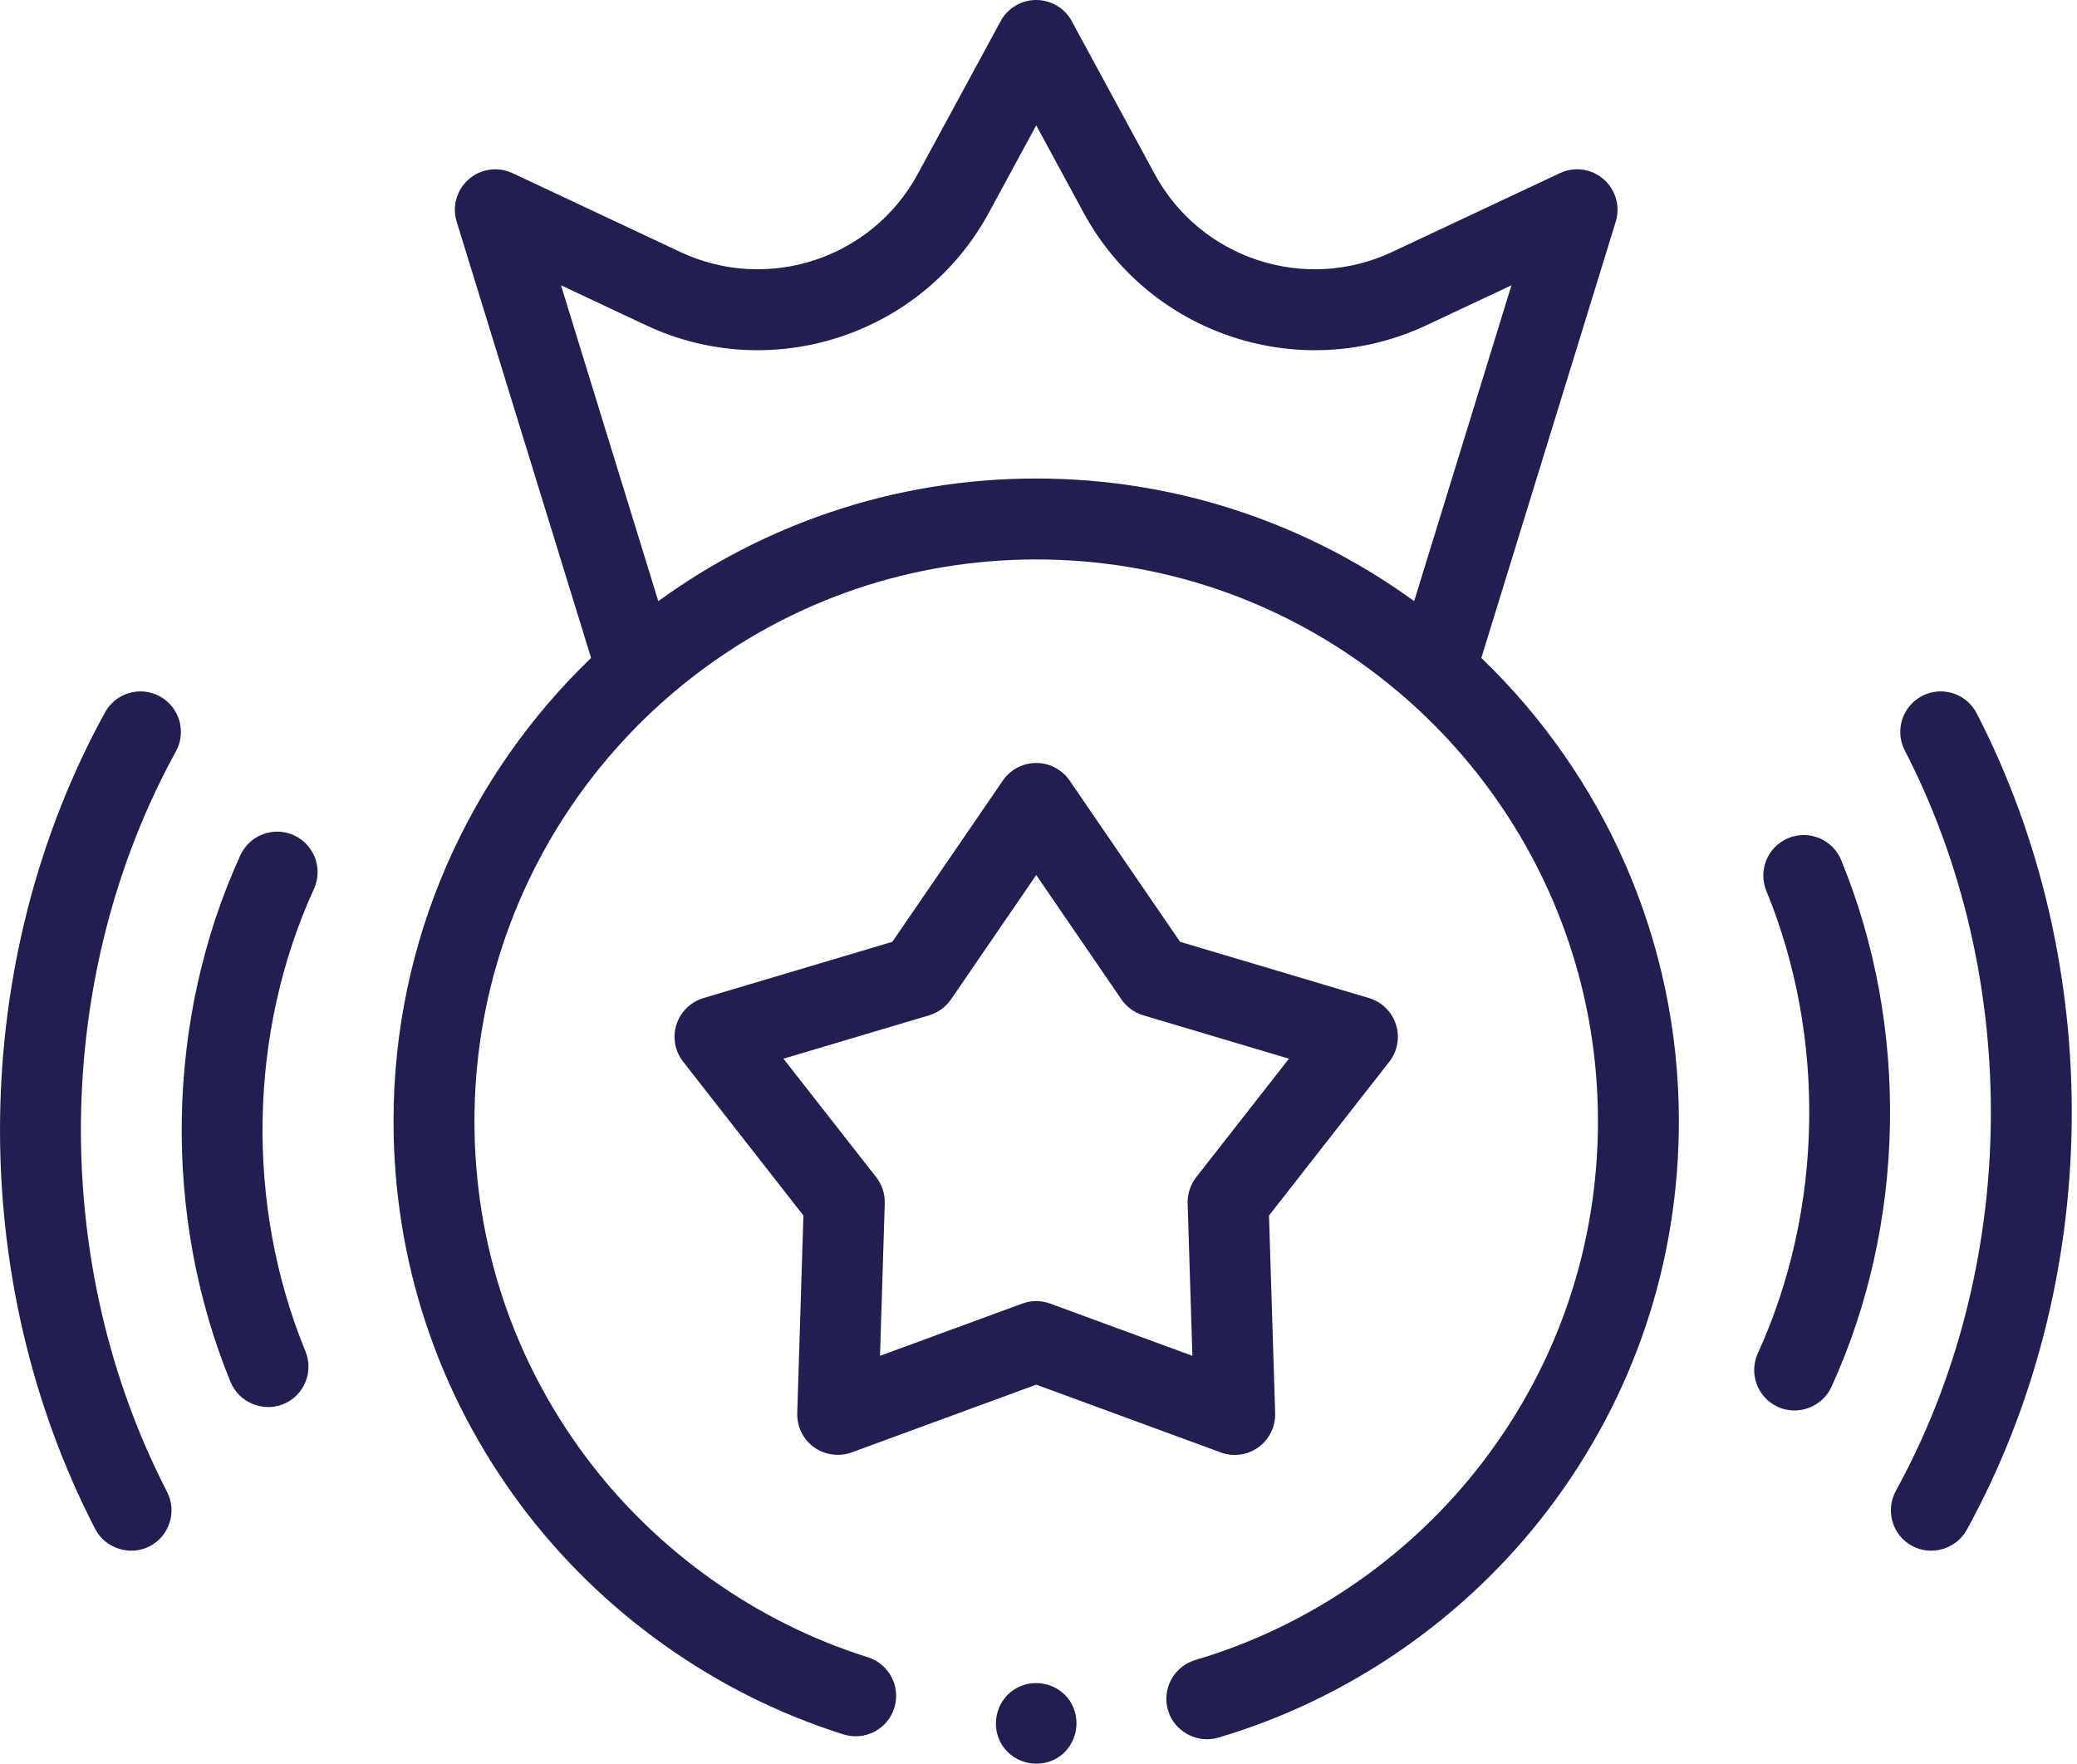
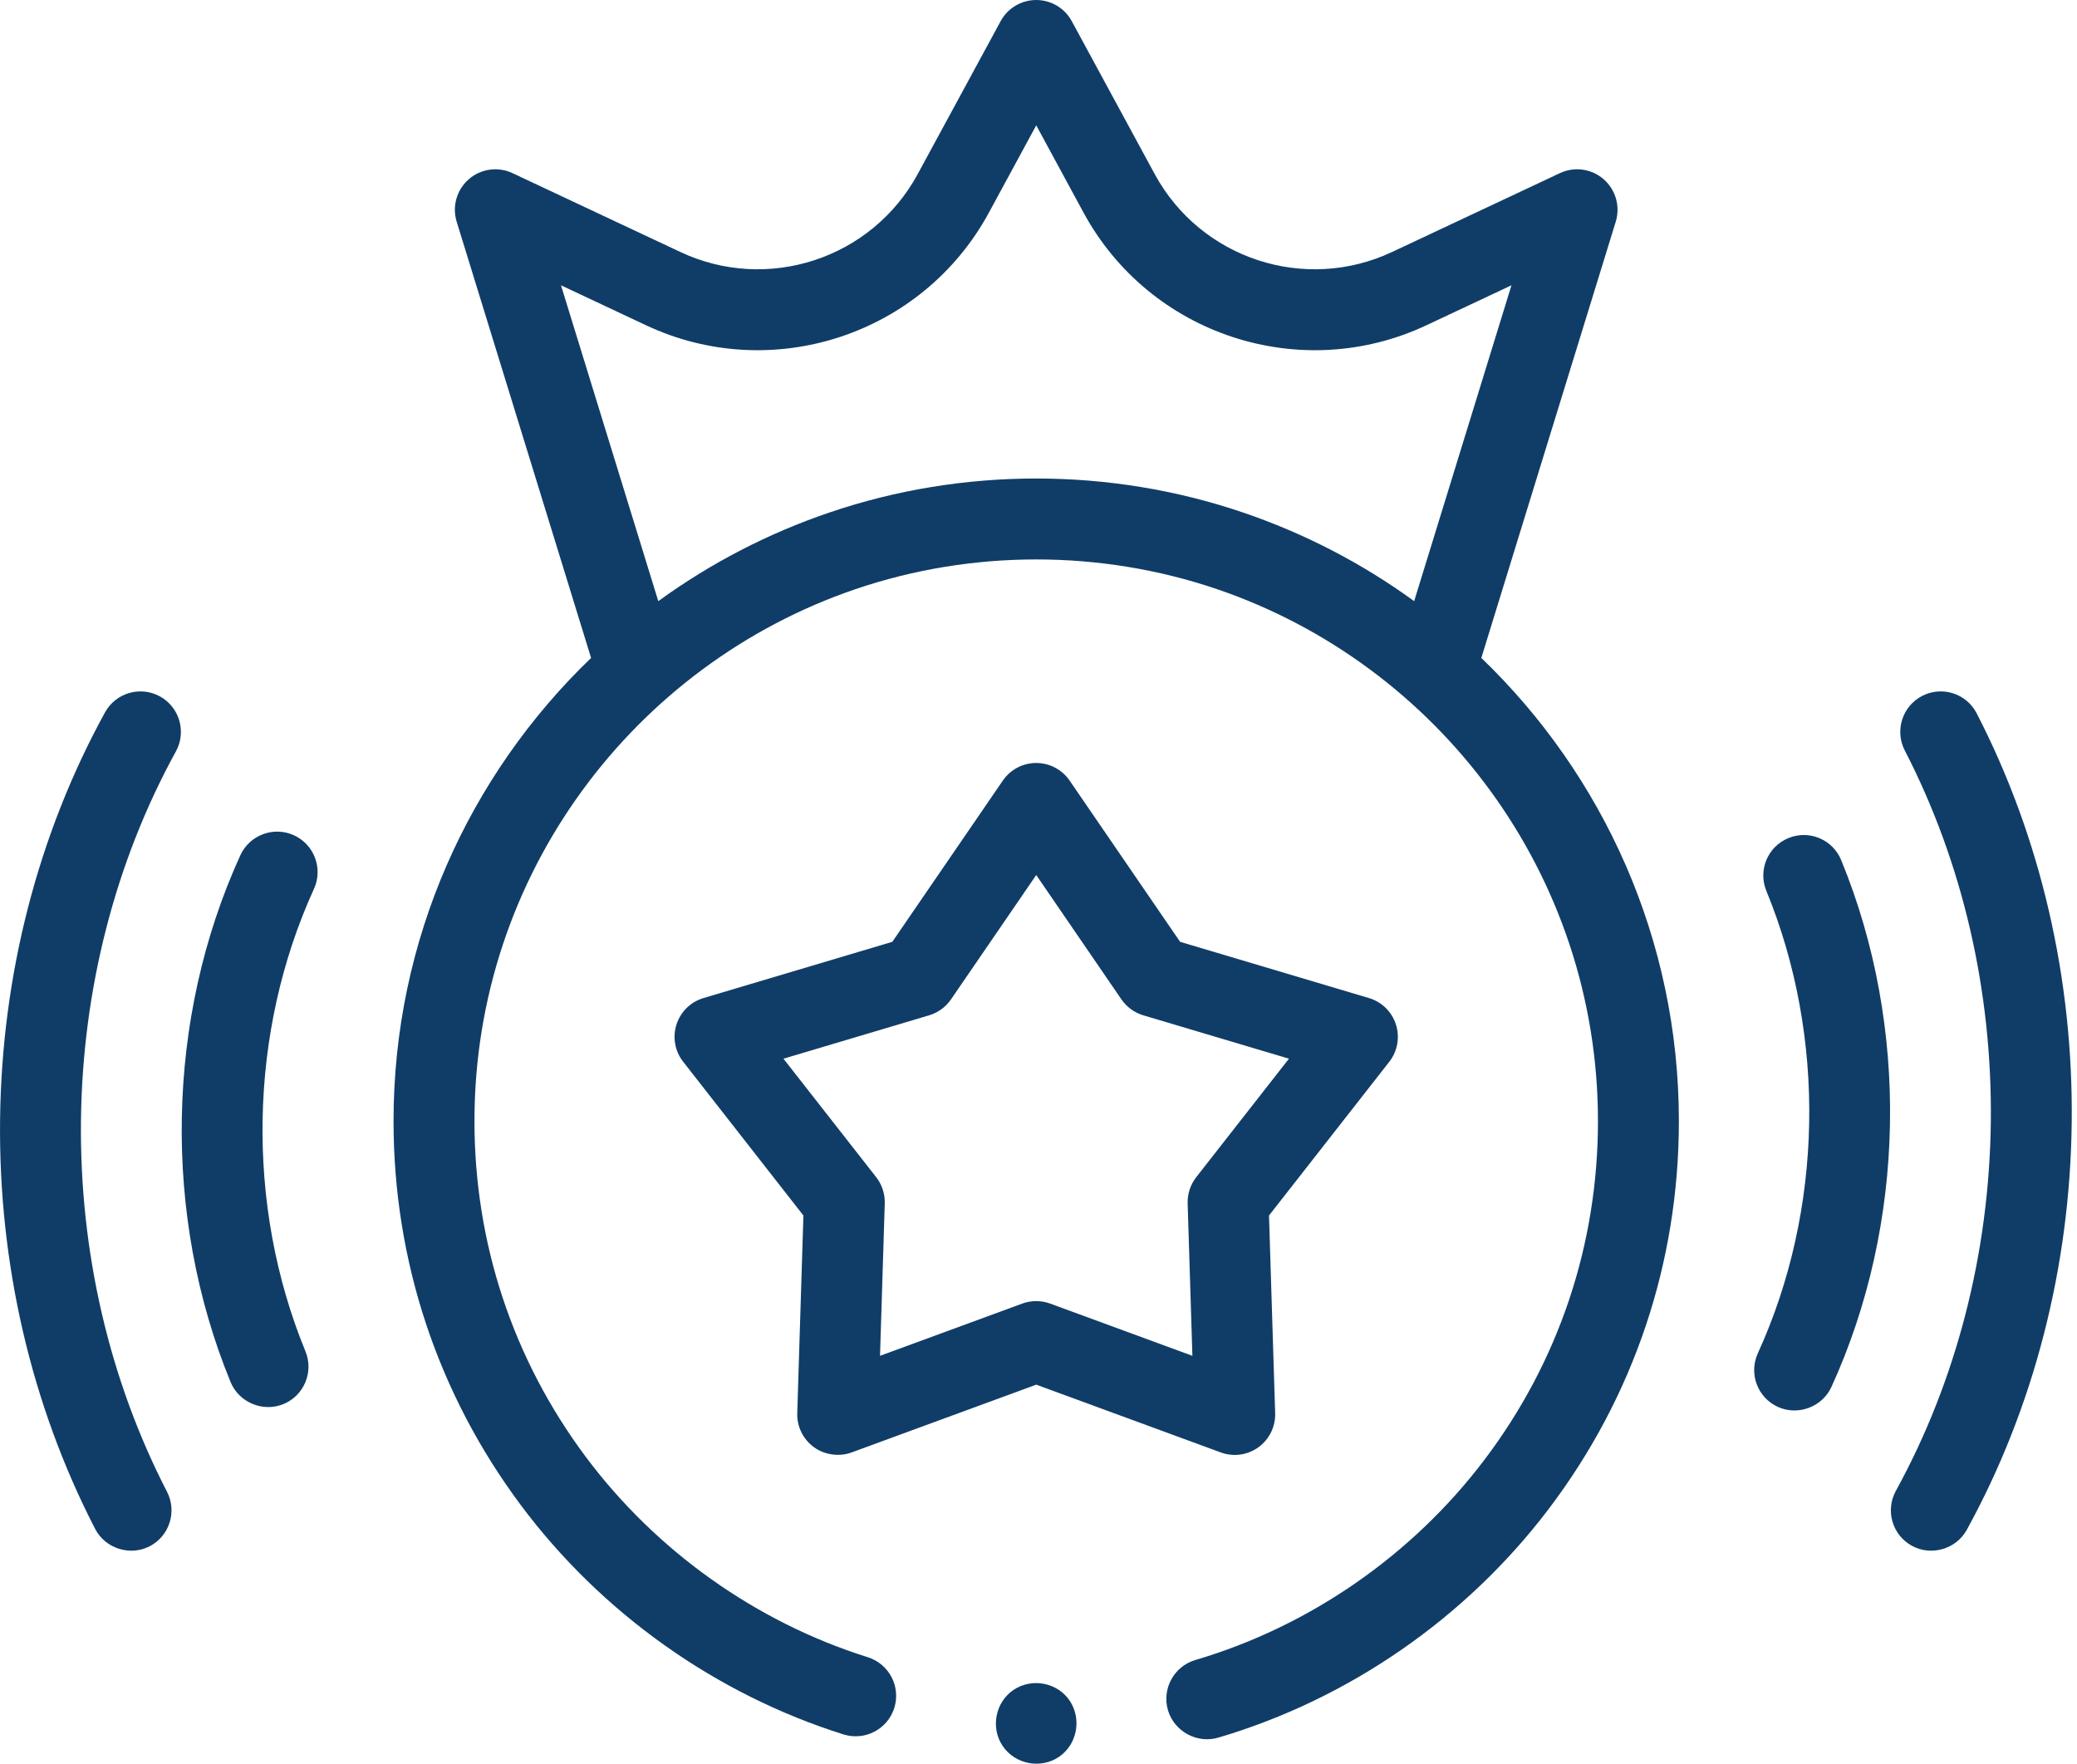
<svg xmlns="http://www.w3.org/2000/svg" width="53" height="45" viewBox="0 0 53 45" fill="none">
-   <path d="M10.042 28.604C10.042 32.166 11.165 35.553 13.288 38.4C15.341 41.152 18.266 43.23 21.525 44.253C22.069 44.424 22.649 44.121 22.82 43.578C22.991 43.033 22.688 42.454 22.144 42.283C19.296 41.389 16.739 39.572 14.944 37.166C13.088 34.678 12.107 31.718 12.107 28.604C12.107 22.314 16.181 16.956 21.829 15.032C24.803 14.021 28.082 14.021 31.056 15.032C36.703 16.957 40.776 22.314 40.776 28.604C40.776 31.761 39.77 34.755 37.867 37.262C36.024 39.689 33.409 41.498 30.503 42.354C29.956 42.516 29.643 43.09 29.804 43.637C29.963 44.176 30.547 44.495 31.087 44.335C34.412 43.355 37.404 41.286 39.511 38.511C41.69 35.641 42.841 32.216 42.841 28.604C42.841 23.967 40.905 19.773 37.8 16.787L41.23 5.656C41.35 5.265 41.229 4.841 40.92 4.572C40.612 4.304 40.174 4.244 39.804 4.418L35.521 6.43C33.297 7.475 30.637 6.602 29.465 4.441L27.349 0.54C27.169 0.207 26.82 0 26.442 0C26.063 0 25.714 0.207 25.534 0.54L23.418 4.441C22.246 6.602 19.587 7.475 17.362 6.43L13.079 4.418C12.709 4.244 12.271 4.304 11.963 4.572C11.654 4.841 11.533 5.265 11.653 5.656L15.083 16.787C11.978 19.773 10.042 23.966 10.042 28.604ZM16.798 15.338L14.315 7.279L16.485 8.299C19.698 9.809 23.541 8.547 25.234 5.426L26.442 3.198L27.65 5.426C29.343 8.547 33.185 9.809 36.399 8.299L38.569 7.279L36.086 15.338C34.745 14.363 33.269 13.602 31.712 13.074C28.32 11.921 24.564 11.92 21.172 13.074C19.614 13.602 18.139 14.363 16.798 15.338Z" fill="#201F50" />
-   <path d="M4.081 17.768C3.581 17.494 2.953 17.677 2.679 18.177C0.97 21.288 0.044 24.879 0.002 28.562C-0.041 32.239 0.798 35.851 2.427 39.008C2.684 39.508 3.316 39.711 3.818 39.453C4.324 39.191 4.523 38.568 4.262 38.062C2.787 35.203 2.028 31.927 2.066 28.587C2.105 25.241 2.943 21.985 4.489 19.171C4.763 18.671 4.581 18.043 4.081 17.768Z" fill="#201F50" />
-   <path d="M7.501 21.312C6.982 21.075 6.37 21.304 6.133 21.822C4.23 25.986 4.137 31.01 5.884 35.263C6.097 35.783 6.711 36.039 7.231 35.825C7.759 35.609 8.011 35.006 7.794 34.478C6.26 30.744 6.342 26.334 8.011 22.681C8.248 22.162 8.02 21.549 7.501 21.312Z" fill="#201F50" />
-   <path d="M48.786 39.44C49.281 39.712 49.918 39.525 50.188 39.032C51.897 35.921 52.823 32.33 52.865 28.646C52.908 24.969 52.069 21.357 50.44 18.2C50.179 17.693 49.556 17.494 49.049 17.756C48.543 18.017 48.344 18.64 48.605 19.147C50.08 22.005 50.839 25.282 50.801 28.622C50.762 31.967 49.924 35.223 48.378 38.038C48.104 38.538 48.286 39.166 48.786 39.44Z" fill="#201F50" />
-   <path d="M45.366 35.896C45.878 36.13 46.501 35.898 46.734 35.386C48.637 31.223 48.73 26.198 46.983 21.946C46.767 21.418 46.163 21.166 45.636 21.383C45.108 21.6 44.856 22.203 45.073 22.73C46.607 26.464 46.525 30.874 44.856 34.528C44.619 35.047 44.847 35.659 45.366 35.896Z" fill="#201F50" />
-   <path d="M32.111 36.927C32.389 36.726 32.55 36.4 32.539 36.057L32.382 31.013L35.451 27.091C35.661 26.822 35.725 26.466 35.621 26.14C35.517 25.815 35.26 25.562 34.932 25.465L30.113 24.03L27.294 19.916C27.101 19.635 26.782 19.467 26.442 19.467C26.101 19.467 25.782 19.635 25.59 19.916L22.77 24.03L17.951 25.465C17.624 25.562 17.366 25.815 17.262 26.14C17.158 26.466 17.222 26.822 17.433 27.09L20.501 31.013L20.344 36.057C20.334 36.4 20.494 36.726 20.772 36.926C21.045 37.123 21.417 37.174 21.732 37.058L26.442 35.329L31.151 37.058C31.473 37.177 31.833 37.127 32.111 36.927ZM30.427 34.593L26.797 33.26C26.569 33.176 26.314 33.176 26.086 33.26L22.456 34.593L22.577 30.704C22.584 30.462 22.507 30.226 22.358 30.035L19.992 27.012L23.71 25.905C23.936 25.837 24.133 25.694 24.267 25.499L26.442 22.326L28.616 25.499C28.75 25.694 28.947 25.837 29.173 25.905L32.891 27.012L30.525 30.035C30.376 30.226 30.299 30.462 30.306 30.704L30.427 34.593Z" fill="#201F50" />
-   <path d="M27.3 43.398C26.988 42.929 26.337 42.802 25.869 43.113C25.401 43.423 25.271 44.077 25.583 44.544C25.896 45.012 26.546 45.142 27.015 44.83C27.486 44.516 27.608 43.867 27.3 43.398Z" fill="#201F50" />
+   <path d="M10.042 28.604C10.042 32.166 11.165 35.553 13.288 38.4C15.341 41.152 18.266 43.23 21.525 44.253C22.069 44.424 22.649 44.121 22.82 43.578C22.991 43.033 22.688 42.454 22.144 42.283C19.296 41.389 16.739 39.572 14.944 37.166C13.088 34.678 12.107 31.718 12.107 28.604C12.107 22.314 16.181 16.956 21.829 15.032C24.803 14.021 28.082 14.021 31.056 15.032C36.703 16.957 40.776 22.314 40.776 28.604C40.776 31.761 39.77 34.755 37.867 37.262C36.024 39.689 33.409 41.498 30.503 42.354C29.956 42.516 29.643 43.09 29.804 43.637C29.963 44.176 30.547 44.495 31.087 44.335C34.412 43.355 37.404 41.286 39.511 38.511C41.69 35.641 42.841 32.216 42.841 28.604C42.841 23.967 40.905 19.773 37.8 16.787L41.23 5.656C41.35 5.265 41.229 4.841 40.92 4.572C40.612 4.304 40.174 4.244 39.804 4.418L35.521 6.43C33.297 7.475 30.637 6.602 29.465 4.441L27.349 0.54C27.169 0.207 26.82 0 26.442 0C26.063 0 25.714 0.207 25.534 0.54L23.418 4.441C22.246 6.602 19.587 7.475 17.362 6.43L13.079 4.418C12.709 4.244 12.271 4.304 11.963 4.572C11.654 4.841 11.533 5.265 11.653 5.656L15.083 16.787C11.978 19.773 10.042 23.966 10.042 28.604ZM16.798 15.338L14.315 7.279L16.485 8.299C19.698 9.809 23.541 8.547 25.234 5.426L26.442 3.198L27.65 5.426C29.343 8.547 33.185 9.809 36.399 8.299L38.569 7.279L36.086 15.338C34.745 14.363 33.269 13.602 31.712 13.074C28.32 11.921 24.564 11.92 21.172 13.074C19.614 13.602 18.139 14.363 16.798 15.338Z" fill="#103d67" />
+   <path d="M4.081 17.768C3.581 17.494 2.953 17.677 2.679 18.177C0.97 21.288 0.044 24.879 0.002 28.562C-0.041 32.239 0.798 35.851 2.427 39.008C2.684 39.508 3.316 39.711 3.818 39.453C4.324 39.191 4.523 38.568 4.262 38.062C2.787 35.203 2.028 31.927 2.066 28.587C2.105 25.241 2.943 21.985 4.489 19.171C4.763 18.671 4.581 18.043 4.081 17.768Z" fill="#103d67" />
+   <path d="M7.501 21.312C6.982 21.075 6.37 21.304 6.133 21.822C4.23 25.986 4.137 31.01 5.884 35.263C6.097 35.783 6.711 36.039 7.231 35.825C7.759 35.609 8.011 35.006 7.794 34.478C6.26 30.744 6.342 26.334 8.011 22.681C8.248 22.162 8.02 21.549 7.501 21.312Z" fill="#103d67" />
+   <path d="M48.786 39.44C49.281 39.712 49.918 39.525 50.188 39.032C51.897 35.921 52.823 32.33 52.865 28.646C52.908 24.969 52.069 21.357 50.44 18.2C50.179 17.693 49.556 17.494 49.049 17.756C48.543 18.017 48.344 18.64 48.605 19.147C50.08 22.005 50.839 25.282 50.801 28.622C50.762 31.967 49.924 35.223 48.378 38.038C48.104 38.538 48.286 39.166 48.786 39.44Z" fill="#103d67" />
+   <path d="M45.366 35.896C45.878 36.13 46.501 35.898 46.734 35.386C48.637 31.223 48.73 26.198 46.983 21.946C46.767 21.418 46.163 21.166 45.636 21.383C45.108 21.6 44.856 22.203 45.073 22.73C46.607 26.464 46.525 30.874 44.856 34.528C44.619 35.047 44.847 35.659 45.366 35.896Z" fill="#103d67" />
+   <path d="M32.111 36.927C32.389 36.726 32.55 36.4 32.539 36.057L32.382 31.013L35.451 27.091C35.661 26.822 35.725 26.466 35.621 26.14C35.517 25.815 35.26 25.562 34.932 25.465L30.113 24.03L27.294 19.916C27.101 19.635 26.782 19.467 26.442 19.467C26.101 19.467 25.782 19.635 25.59 19.916L22.77 24.03L17.951 25.465C17.624 25.562 17.366 25.815 17.262 26.14C17.158 26.466 17.222 26.822 17.433 27.09L20.501 31.013L20.344 36.057C20.334 36.4 20.494 36.726 20.772 36.926C21.045 37.123 21.417 37.174 21.732 37.058L26.442 35.329L31.151 37.058C31.473 37.177 31.833 37.127 32.111 36.927ZM30.427 34.593L26.797 33.26C26.569 33.176 26.314 33.176 26.086 33.26L22.456 34.593L22.577 30.704C22.584 30.462 22.507 30.226 22.358 30.035L19.992 27.012L23.71 25.905C23.936 25.837 24.133 25.694 24.267 25.499L26.442 22.326L28.616 25.499C28.75 25.694 28.947 25.837 29.173 25.905L32.891 27.012L30.525 30.035C30.376 30.226 30.299 30.462 30.306 30.704L30.427 34.593Z" fill="#103d67" />
+   <path d="M27.3 43.398C26.988 42.929 26.337 42.802 25.869 43.113C25.401 43.423 25.271 44.077 25.583 44.544C25.896 45.012 26.546 45.142 27.015 44.83C27.486 44.516 27.608 43.867 27.3 43.398Z" fill="#103d67" />
</svg>
